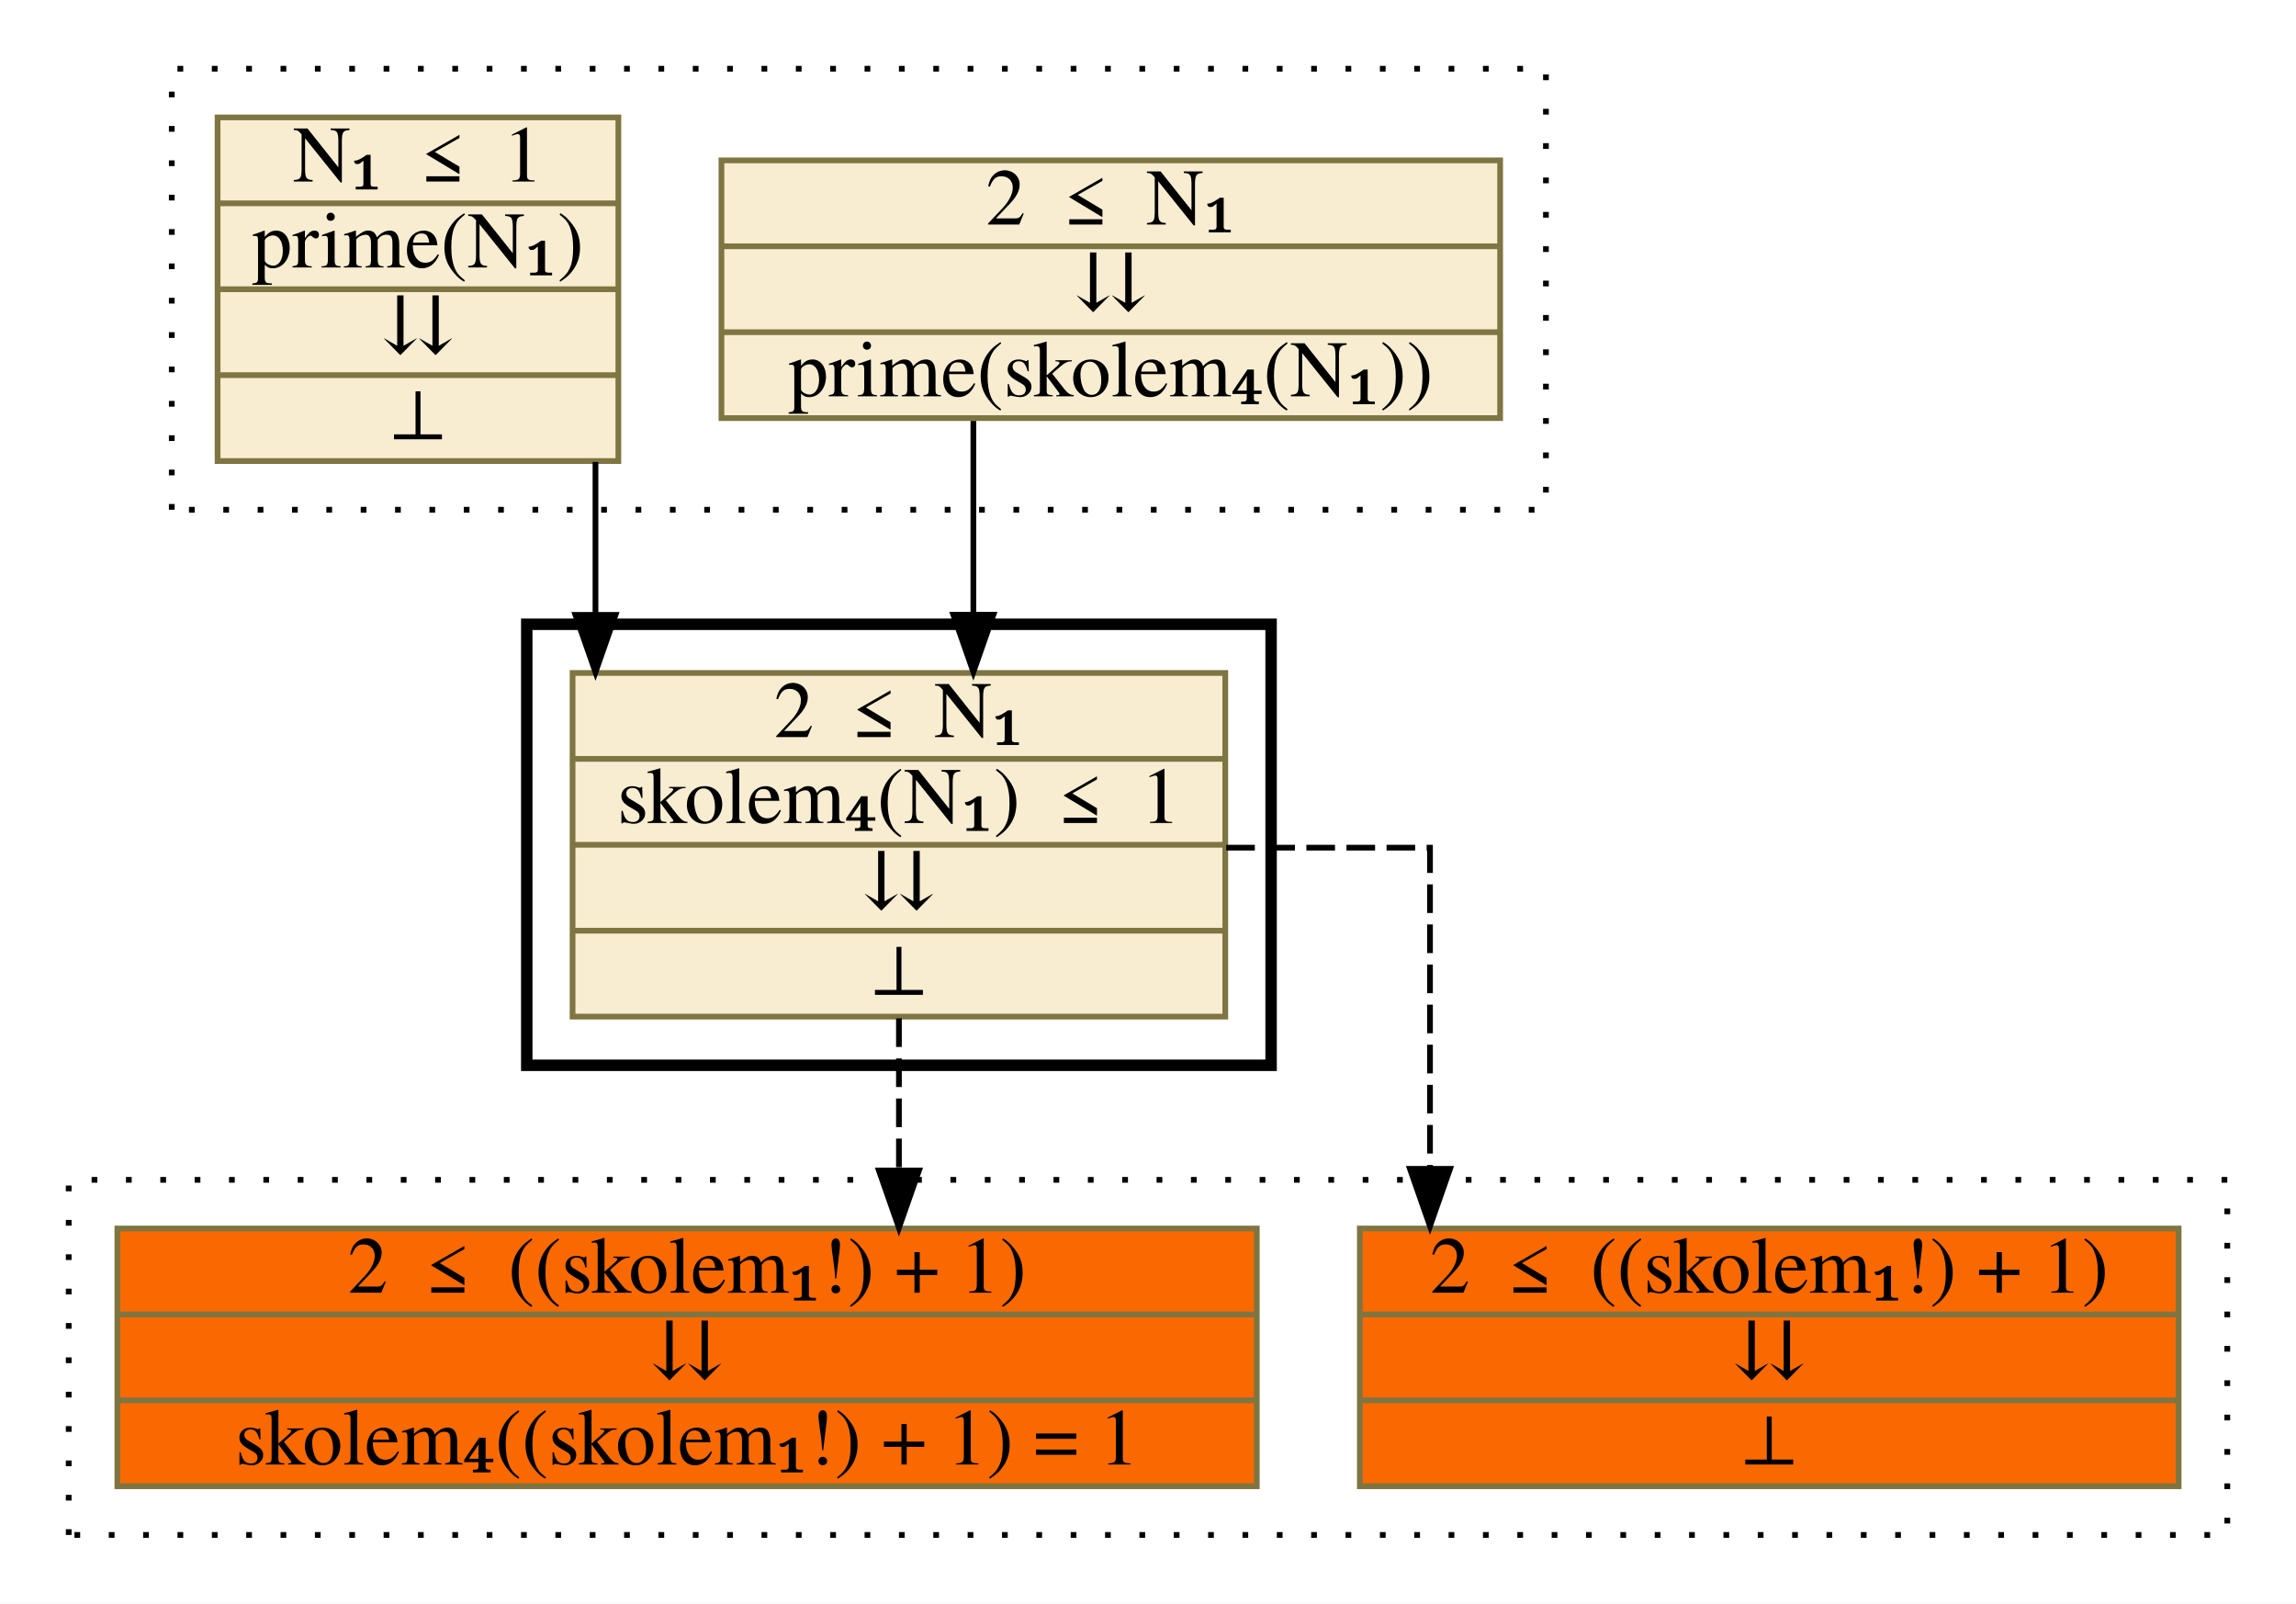
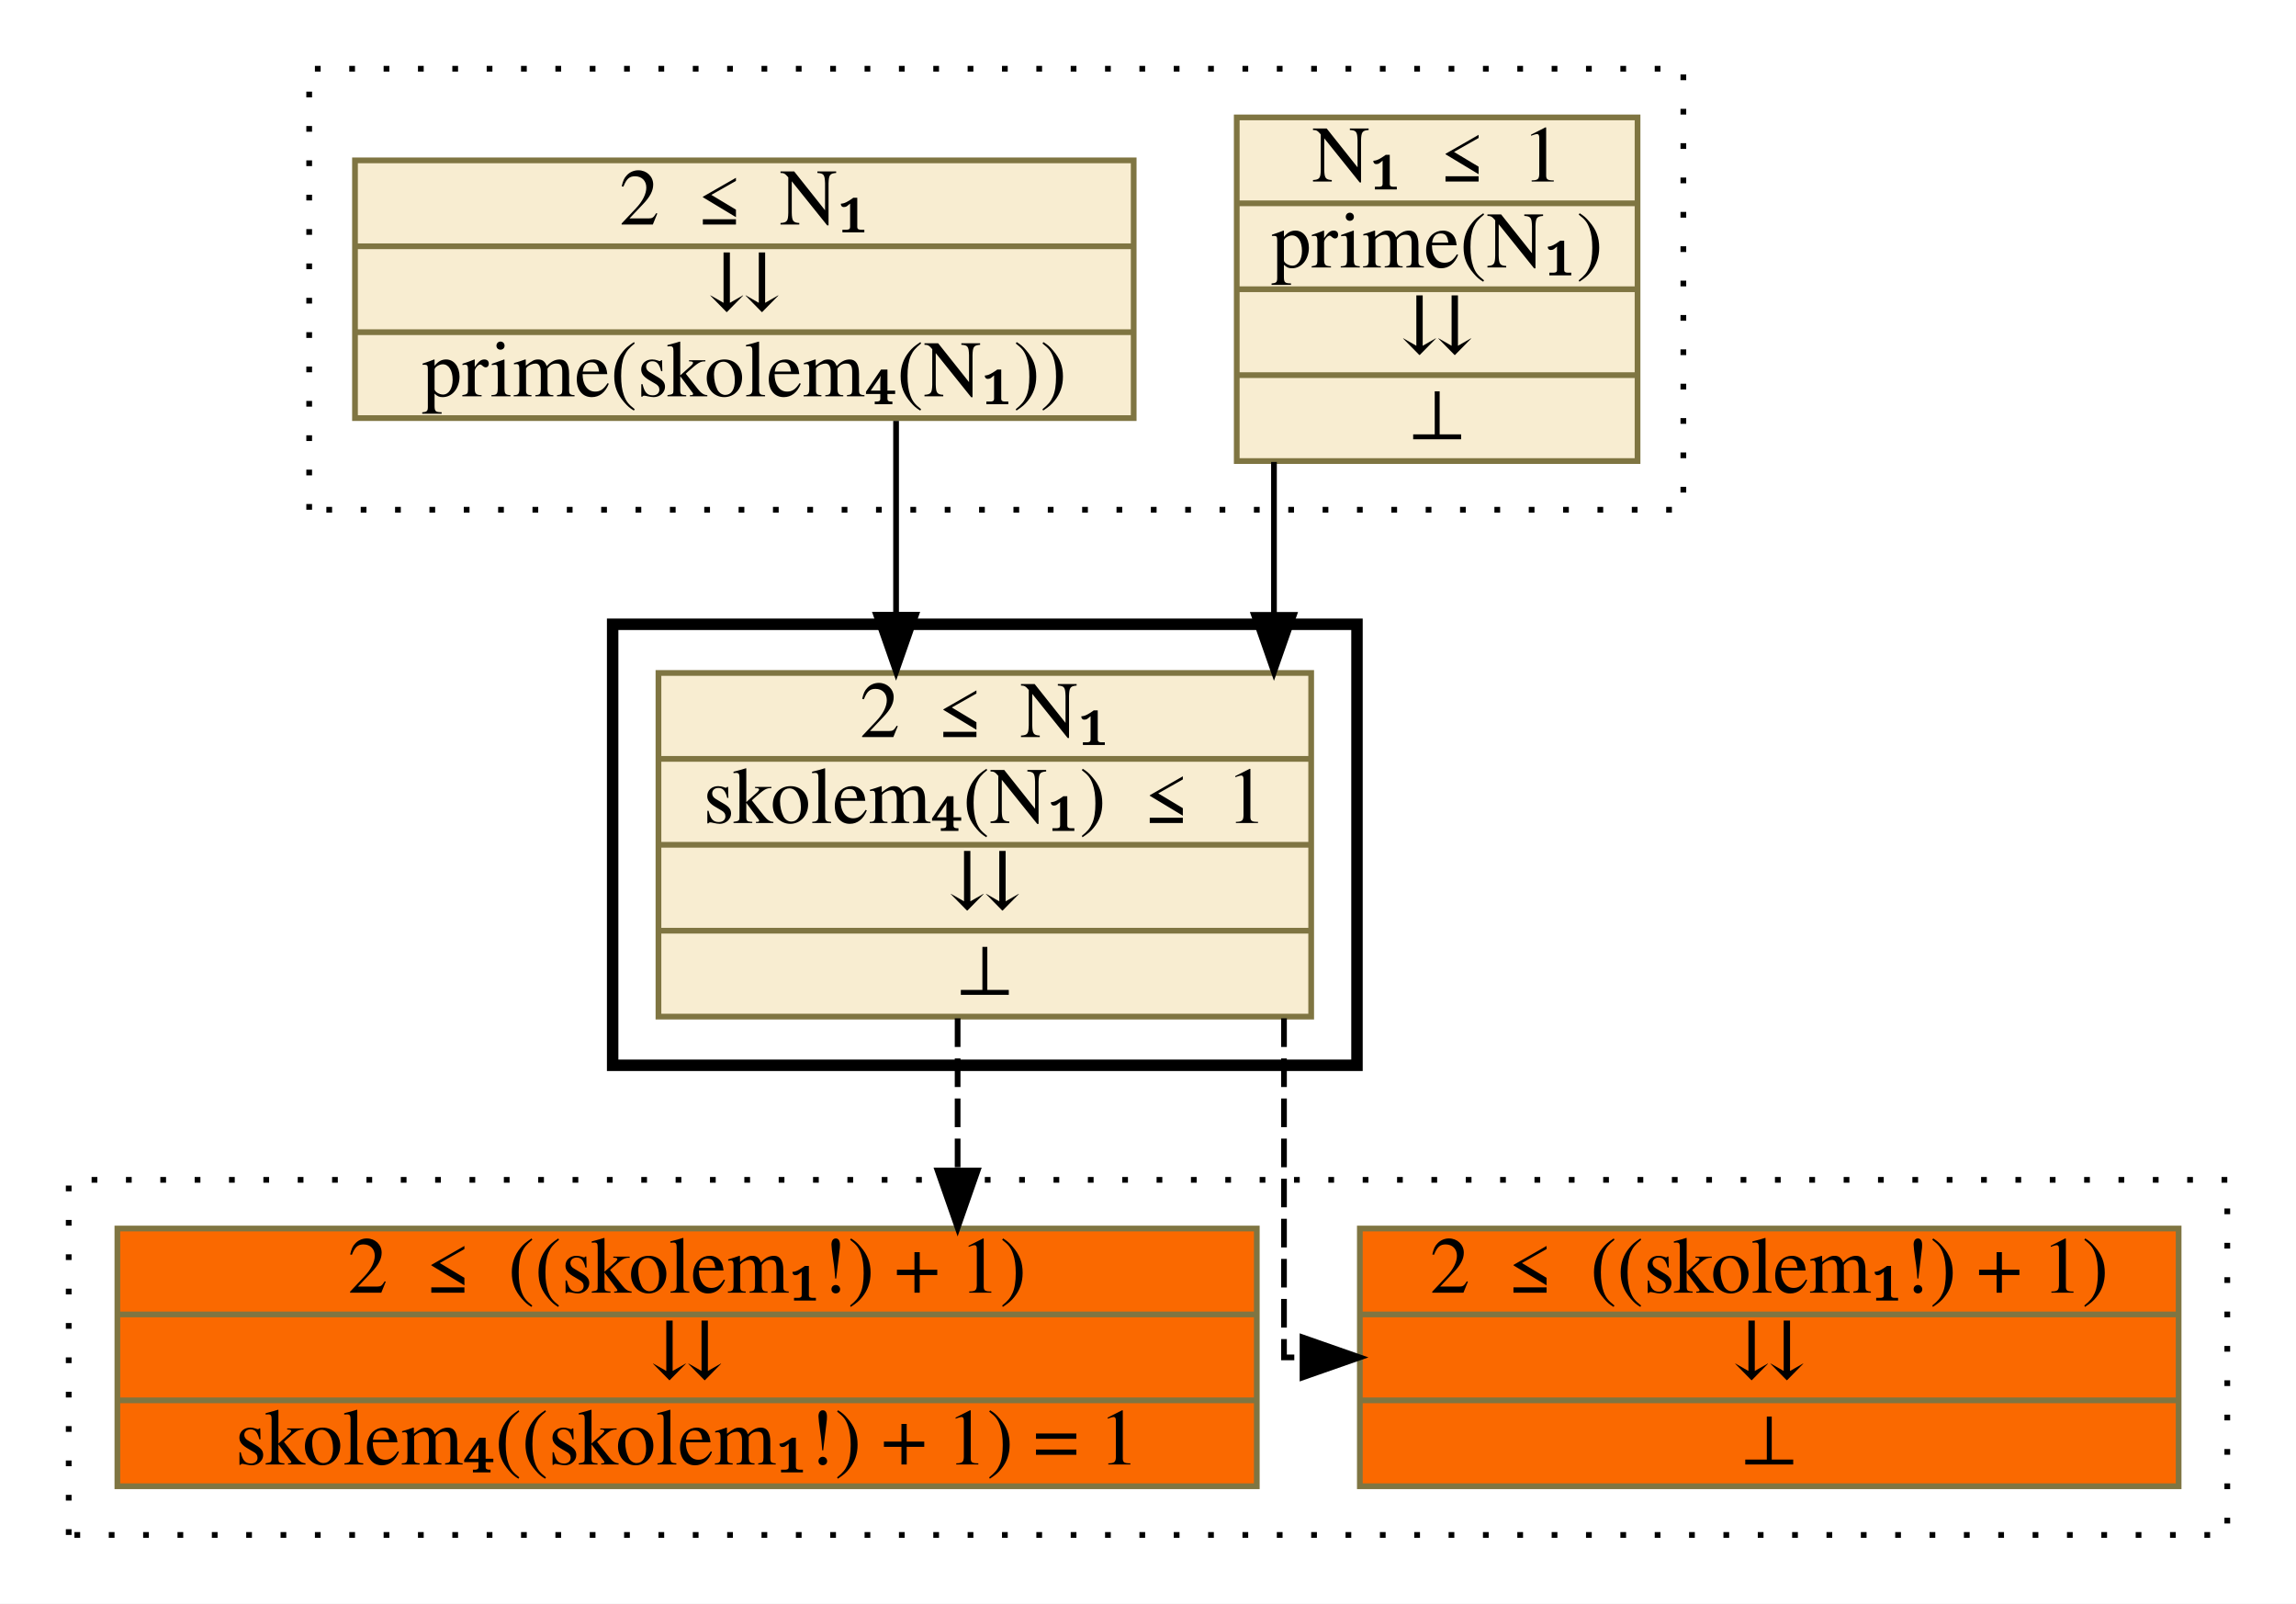
<svg xmlns="http://www.w3.org/2000/svg" xmlns:xlink="http://www.w3.org/1999/xlink" width="401pt" height="280pt" viewBox="0.00 0.00 401.00 280.00">
  <g id="graph0" class="graph" transform="scale(1 1) rotate(0) translate(4 276)">
    <polygon fill="white" stroke="transparent" points="-4,4 -4,-276 397,-276 397,4 -4,4" />
    <g id="clust1" class="cluster">
-       <polygon fill="none" stroke="black" stroke-dasharray="1,5" points="26,-187 26,-264 266,-264 266,-187 26,-187" />
+       <polygon fill="none" stroke="black" stroke-dasharray="1,5" points="50,-187 50,-264 290,-264 290,-187 50,-187" />
    </g>
    <g id="clust2" class="cluster">
-       <polygon fill="none" stroke="black" stroke-width="2" points="88,-90 88,-167 218,-167 218,-90 88,-90" />
+       <polygon fill="none" stroke="black" stroke-width="2" points="103,-90 103,-167 233,-167 233,-90 103,-90" />
    </g>
    <g id="clust3" class="cluster">
      <polygon fill="none" stroke="black" stroke-dasharray="1,5" points="8,-8 8,-70 385,-70 385,-8 8,-8" />
    </g>
    <g id="node1" class="node">
      <g id="a_node1">
-         <a xlink:href="c_0_86.html" xlink:title="{2 ≤ N₁|⇊|prime(skolem₄(N₁))}" target="_parent">
-           <polygon fill="#f8edd1" stroke="#7f7542" points="122,-203 122,-248 258,-248 258,-203 122,-203" />
-           <text text-anchor="middle" x="190" y="-236.8" font-family="Times,serif" font-size="14.00">2 ≤ N₁</text>
-           <polyline fill="none" stroke="#7f7542" points="122,-233 258,-233 " />
-           <text text-anchor="middle" x="190" y="-221.8" font-family="Times,serif" font-size="14.00">⇊</text>
-           <polyline fill="none" stroke="#7f7542" points="122,-218 258,-218 " />
-           <text text-anchor="middle" x="190" y="-206.8" font-family="Times,serif" font-size="14.00">prime(skolem₄(N₁))</text>
+         <a xlink:href="c_0_95.html" xlink:title="{N₁ ≤ 1|prime(N₁)|⇊|⊥}" target="_parent">
+           <polygon fill="#f8edd1" stroke="#7f7542" points="212,-195.5 212,-255.5 282,-255.5 282,-195.5 212,-195.5" />
+           <text text-anchor="middle" x="247" y="-244.3" font-family="Times,serif" font-size="14.00">N₁ ≤ 1</text>
+           <polyline fill="none" stroke="#7f7542" points="212,-240.5 282,-240.5 " />
+           <text text-anchor="middle" x="247" y="-229.3" font-family="Times,serif" font-size="14.00">prime(N₁)</text>
+           <polyline fill="none" stroke="#7f7542" points="212,-225.5 282,-225.5 " />
+           <text text-anchor="middle" x="247" y="-214.3" font-family="Times,serif" font-size="14.00">⇊</text>
+           <polyline fill="none" stroke="#7f7542" points="212,-210.5 282,-210.5 " />
+           <text text-anchor="middle" x="247" y="-199.3" font-family="Times,serif" font-size="14.00">⊥</text>
        </a>
      </g>
    </g>
    <g id="node3" class="node">
      <g id="a_node3">
        <a xlink:href="c_0_109.html" xlink:title="{2 ≤ N₁|skolem₄(N₁) ≤ 1|⇊|⊥}" target="_parent">
-           <polygon fill="#f8edd1" stroke="#7f7542" points="96,-98.5 96,-158.5 210,-158.5 210,-98.5 96,-98.5" />
-           <text text-anchor="middle" x="153" y="-147.3" font-family="Times,serif" font-size="14.00">2 ≤ N₁</text>
-           <polyline fill="none" stroke="#7f7542" points="96,-143.5 210,-143.5 " />
-           <text text-anchor="middle" x="153" y="-132.3" font-family="Times,serif" font-size="14.00">skolem₄(N₁) ≤ 1</text>
-           <polyline fill="none" stroke="#7f7542" points="96,-128.5 210,-128.5 " />
-           <text text-anchor="middle" x="153" y="-117.3" font-family="Times,serif" font-size="14.00">⇊</text>
-           <polyline fill="none" stroke="#7f7542" points="96,-113.5 210,-113.5 " />
-           <text text-anchor="middle" x="153" y="-102.3" font-family="Times,serif" font-size="14.00">⊥</text>
+           <polygon fill="#f8edd1" stroke="#7f7542" points="111,-98.5 111,-158.5 225,-158.5 225,-98.5 111,-98.5" />
+           <text text-anchor="middle" x="168" y="-147.3" font-family="Times,serif" font-size="14.00">2 ≤ N₁</text>
+           <polyline fill="none" stroke="#7f7542" points="111,-143.5 225,-143.5 " />
+           <text text-anchor="middle" x="168" y="-132.3" font-family="Times,serif" font-size="14.00">skolem₄(N₁) ≤ 1</text>
+           <polyline fill="none" stroke="#7f7542" points="111,-128.5 225,-128.5 " />
+           <text text-anchor="middle" x="168" y="-117.3" font-family="Times,serif" font-size="14.00">⇊</text>
+           <polyline fill="none" stroke="#7f7542" points="111,-113.5 225,-113.5 " />
+           <text text-anchor="middle" x="168" y="-102.3" font-family="Times,serif" font-size="14.00">⊥</text>
        </a>
      </g>
    </g>
    <g id="edge1" class="edge">
-       <path fill="none" stroke="black" d="M166,-202.51C166,-202.51 166,-168.67 166,-168.67" />
-       <polygon fill="black" stroke="black" points="169.5,-168.67 166,-158.67 162.5,-168.67 169.5,-168.67" />
+       <path fill="none" stroke="black" d="M218.5,-195.34C218.5,-195.34 218.5,-168.64 218.5,-168.64" />
+       <polygon fill="black" stroke="black" points="222,-168.64 218.5,-158.64 215,-168.64 222,-168.64" />
    </g>
    <g id="node2" class="node">
      <g id="a_node2">
-         <a xlink:href="c_0_95.html" xlink:title="{N₁ ≤ 1|prime(N₁)|⇊|⊥}" target="_parent">
-           <polygon fill="#f8edd1" stroke="#7f7542" points="34,-195.5 34,-255.5 104,-255.5 104,-195.5 34,-195.5" />
-           <text text-anchor="middle" x="69" y="-244.3" font-family="Times,serif" font-size="14.00">N₁ ≤ 1</text>
-           <polyline fill="none" stroke="#7f7542" points="34,-240.5 104,-240.5 " />
-           <text text-anchor="middle" x="69" y="-229.3" font-family="Times,serif" font-size="14.00">prime(N₁)</text>
-           <polyline fill="none" stroke="#7f7542" points="34,-225.5 104,-225.5 " />
-           <text text-anchor="middle" x="69" y="-214.3" font-family="Times,serif" font-size="14.00">⇊</text>
-           <polyline fill="none" stroke="#7f7542" points="34,-210.5 104,-210.5 " />
-           <text text-anchor="middle" x="69" y="-199.3" font-family="Times,serif" font-size="14.00">⊥</text>
+         <a xlink:href="c_0_86.html" xlink:title="{2 ≤ N₁|⇊|prime(skolem₄(N₁))}" target="_parent">
+           <polygon fill="#f8edd1" stroke="#7f7542" points="58,-203 58,-248 194,-248 194,-203 58,-203" />
+           <text text-anchor="middle" x="126" y="-236.8" font-family="Times,serif" font-size="14.00">2 ≤ N₁</text>
+           <polyline fill="none" stroke="#7f7542" points="58,-233 194,-233 " />
+           <text text-anchor="middle" x="126" y="-221.8" font-family="Times,serif" font-size="14.00">⇊</text>
+           <polyline fill="none" stroke="#7f7542" points="58,-218 194,-218 " />
+           <text text-anchor="middle" x="126" y="-206.8" font-family="Times,serif" font-size="14.00">prime(skolem₄(N₁))</text>
        </a>
      </g>
    </g>
    <g id="edge2" class="edge">
-       <path fill="none" stroke="black" d="M100,-195.34C100,-195.34 100,-168.64 100,-168.64" />
-       <polygon fill="black" stroke="black" points="103.5,-168.64 100,-158.64 96.5,-168.64 103.5,-168.64" />
+       <path fill="none" stroke="black" d="M152.5,-202.51C152.5,-202.51 152.5,-168.67 152.5,-168.67" />
+       <polygon fill="black" stroke="black" points="156,-168.67 152.5,-158.67 149,-168.67 156,-168.67" />
    </g>
    <g id="node4" class="node">
      <g id="a_node4">
        <a xlink:href="c_0_135.html" xlink:title="{2 ≤ ((skolem₁!) + 1)|⇊|⊥}" target="_parent">
          <polygon fill="#fa6900" stroke="#7f7542" points="233.5,-16.5 233.5,-61.5 376.5,-61.5 376.5,-16.5 233.5,-16.5" />
          <text text-anchor="middle" x="305" y="-50.3" font-family="Times,serif" font-size="14.00">2 ≤ ((skolem₁!) + 1)</text>
          <polyline fill="none" stroke="#7f7542" points="233.5,-46.5 376.5,-46.5 " />
          <text text-anchor="middle" x="305" y="-35.3" font-family="Times,serif" font-size="14.00">⇊</text>
          <polyline fill="none" stroke="#7f7542" points="233.5,-31.5 376.5,-31.5 " />
          <text text-anchor="middle" x="305" y="-20.3" font-family="Times,serif" font-size="14.00">⊥</text>
        </a>
      </g>
    </g>
    <g id="edge3" class="edge">
-       <path fill="none" stroke="black" stroke-dasharray="5,2" d="M210.16,-128C229.24,-128 245.75,-128 245.75,-128 245.75,-128 245.75,-71.92 245.75,-71.92" />
-       <polygon fill="black" stroke="black" points="249.25,-71.92 245.75,-61.92 242.25,-71.92 249.25,-71.92" />
+       <path fill="none" stroke="black" stroke-dasharray="5,2" d="M220.25,-98.2C220.25,-72.23 220.25,-39 220.25,-39 220.25,-39 223.49,-39 223.49,-39" />
+       <polygon fill="black" stroke="black" points="223.49,-42.5 233.49,-39 223.49,-35.5 223.49,-42.5" />
    </g>
    <g id="node5" class="node">
      <g id="a_node5">
        <a xlink:href="c_0_122.html" xlink:title="{2 ≤ ((skolem₁!) + 1)|⇊|skolem₄((skolem₁!) + 1) = 1}" target="_parent">
          <polygon fill="#fa6900" stroke="#7f7542" points="16.5,-16.5 16.5,-61.5 215.5,-61.5 215.5,-16.5 16.5,-16.5" />
          <text text-anchor="middle" x="116" y="-50.3" font-family="Times,serif" font-size="14.00">2 ≤ ((skolem₁!) + 1)</text>
          <polyline fill="none" stroke="#7f7542" points="16.5,-46.5 215.5,-46.5 " />
          <text text-anchor="middle" x="116" y="-35.3" font-family="Times,serif" font-size="14.00">⇊</text>
          <polyline fill="none" stroke="#7f7542" points="16.5,-31.5 215.5,-31.5 " />
          <text text-anchor="middle" x="116" y="-20.3" font-family="Times,serif" font-size="14.00">skolem₄((skolem₁!) + 1) = 1</text>
        </a>
      </g>
    </g>
    <g id="edge4" class="edge">
-       <path fill="none" stroke="black" stroke-dasharray="5,2" d="M153,-98.2C153,-98.2 153,-71.63 153,-71.63" />
-       <polygon fill="black" stroke="black" points="156.5,-71.63 153,-61.63 149.5,-71.63 156.5,-71.63" />
+       <path fill="none" stroke="black" stroke-dasharray="5,2" d="M163.25,-98.2C163.25,-98.2 163.25,-71.63 163.25,-71.63" />
+       <polygon fill="black" stroke="black" points="166.75,-71.63 163.25,-61.63 159.75,-71.63 166.75,-71.63" />
    </g>
  </g>
</svg>
